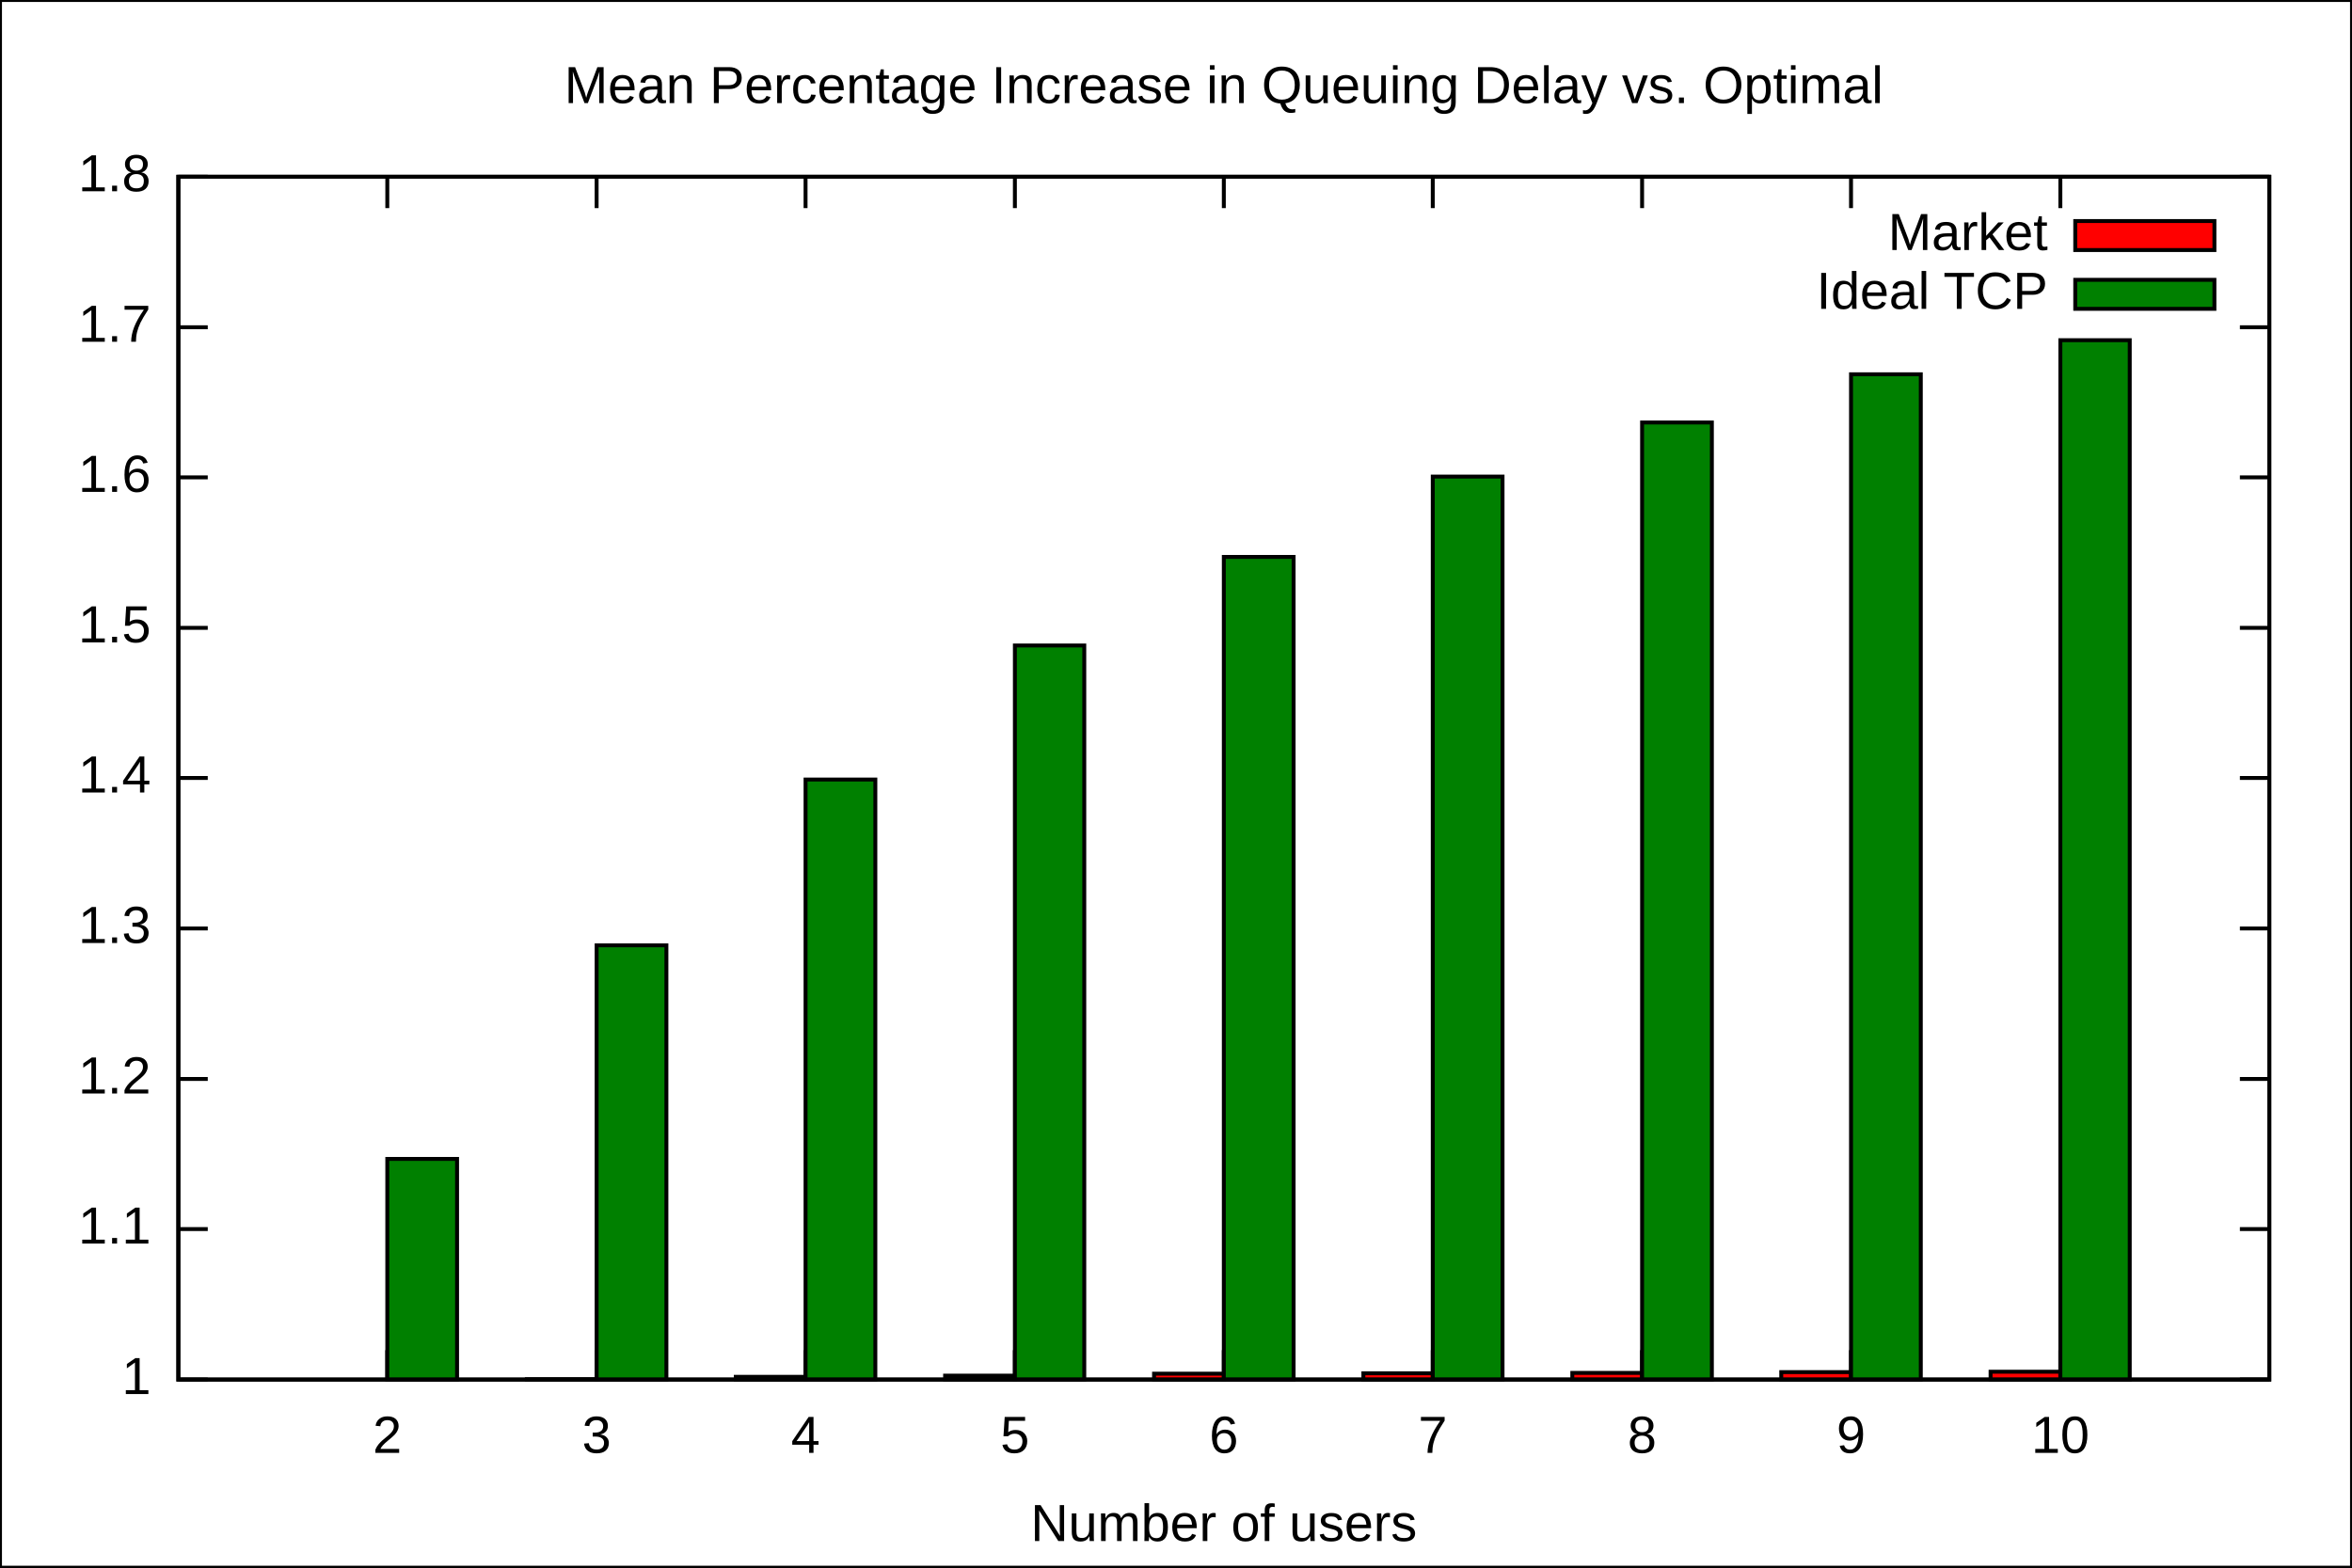
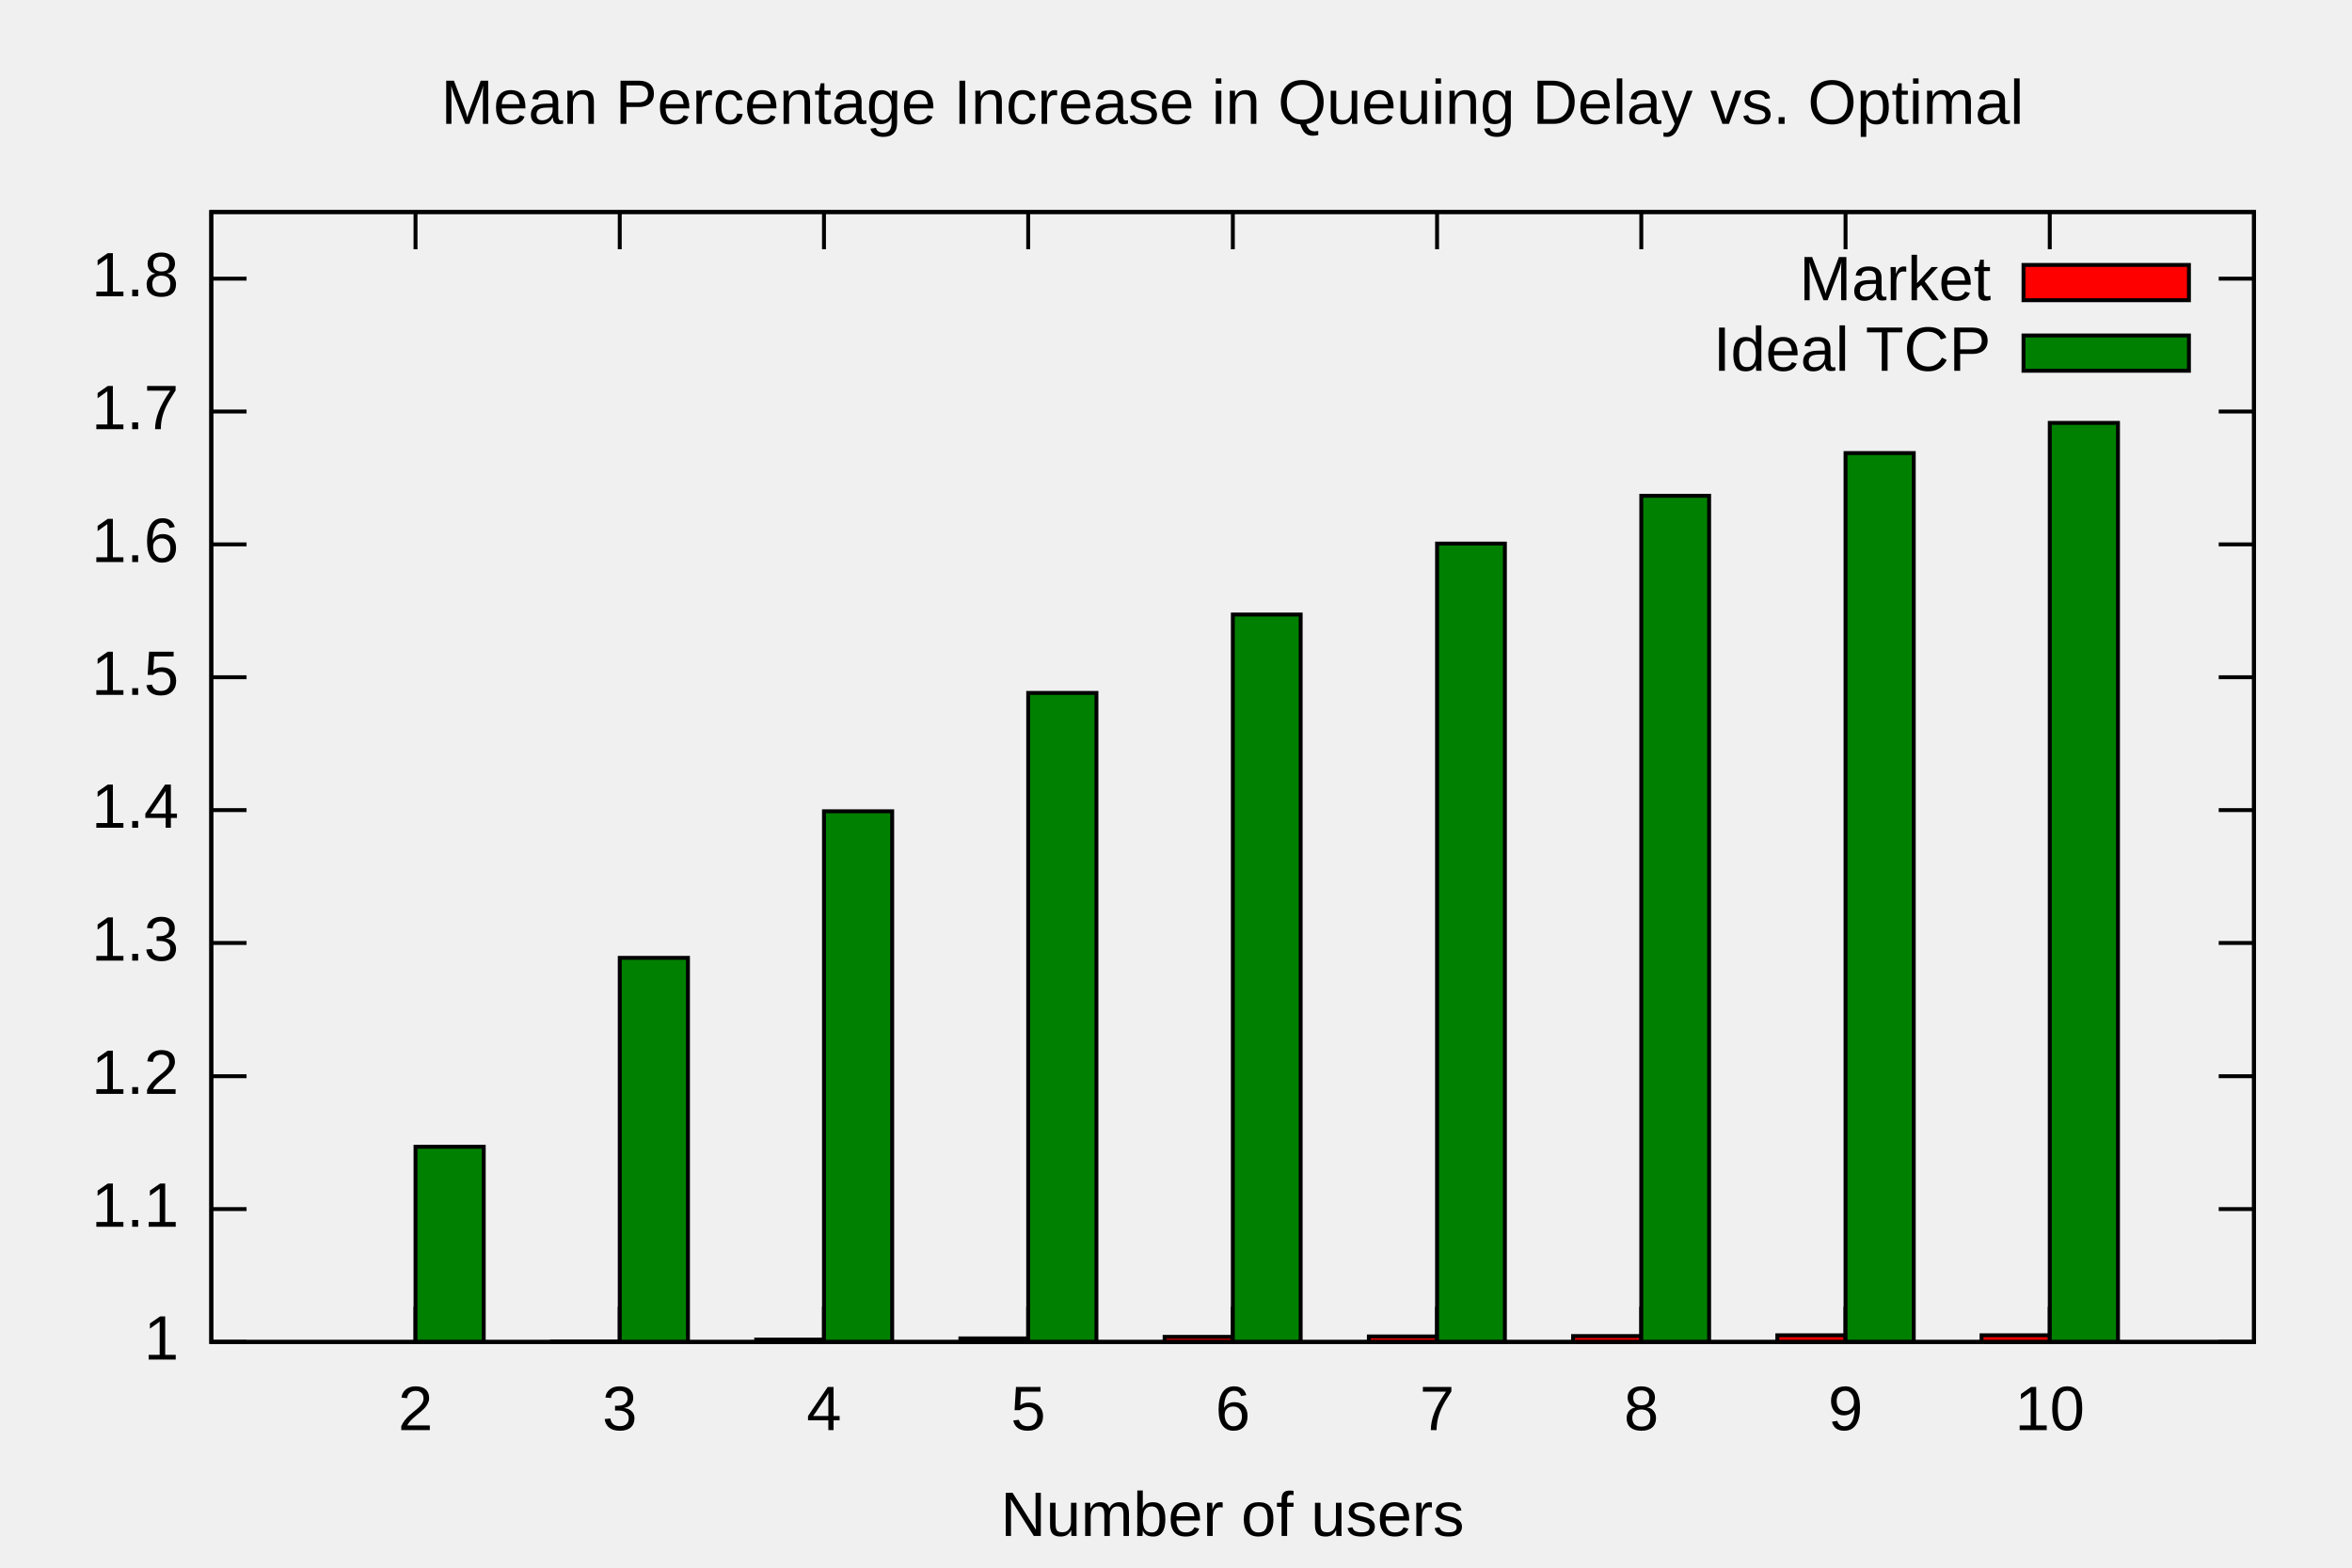
- <svg xmlns="http://www.w3.org/2000/svg" xmlns:xlink="http://www.w3.org/1999/xlink" viewBox="0 0 600 400">
-   <rect x="0" y="0" width="600" height="400" fill="#ffffff" stroke="black" stroke-width="1" />
+ <svg xmlns="http://www.w3.org/2000/svg" xmlns:xlink="http://www.w3.org/1999/xlink" width="600" height="400" viewBox="0 0 600 400">
  <g id="gnuplot_canvas">
+     <rect x="0" y="0" width="600" height="400" fill="none" />
    <defs>
      <circle id="gpDot" r="0.5" stroke-width="0.5" />
-       <path id="gpPt0" stroke-width="0.267" stroke="currentColor" d="M-1,0 h2 M0,-1 v2" />
-       <path id="gpPt1" stroke-width="0.267" stroke="currentColor" d="M-1,-1 L1,1 M1,-1 L-1,1" />
-       <path id="gpPt2" stroke-width="0.267" stroke="currentColor" d="M-1,0 L1,0 M0,-1 L0,1 M-1,-1 L1,1 M-1,1 L1,-1" />
-       <rect id="gpPt3" stroke-width="0.267" stroke="currentColor" x="-1" y="-1" width="2" height="2" />
-       <rect id="gpPt4" stroke-width="0.267" stroke="currentColor" fill="currentColor" x="-1" y="-1" width="2" height="2" />
-       <circle id="gpPt5" stroke-width="0.267" stroke="currentColor" cx="0" cy="0" r="1" />
+       <path id="gpPt0" stroke-width="0.222" stroke="currentColor" d="M-1,0 h2 M0,-1 v2" />
+       <path id="gpPt1" stroke-width="0.222" stroke="currentColor" d="M-1,-1 L1,1 M1,-1 L-1,1" />
+       <path id="gpPt2" stroke-width="0.222" stroke="currentColor" d="M-1,0 L1,0 M0,-1 L0,1 M-1,-1 L1,1 M-1,1 L1,-1" />
+       <rect id="gpPt3" stroke-width="0.222" stroke="currentColor" x="-1" y="-1" width="2" height="2" />
+       <rect id="gpPt4" stroke-width="0.222" stroke="currentColor" fill="currentColor" x="-1" y="-1" width="2" height="2" />
+       <circle id="gpPt5" stroke-width="0.222" stroke="currentColor" cx="0" cy="0" r="1" />
      <use xlink:href="#gpPt5" id="gpPt6" fill="currentColor" stroke="none" />
-       <path id="gpPt7" stroke-width="0.267" stroke="currentColor" d="M0,-1.33 L-1.33,0.67 L1.33,0.67 z" />
+       <path id="gpPt7" stroke-width="0.222" stroke="currentColor" d="M0,-1.33 L-1.33,0.67 L1.33,0.67 z" />
      <use xlink:href="#gpPt7" id="gpPt8" fill="currentColor" stroke="none" />
      <use xlink:href="#gpPt7" id="gpPt9" stroke="currentColor" transform="rotate(180)" />
      <use xlink:href="#gpPt9" id="gpPt10" fill="currentColor" stroke="none" />
      <use xlink:href="#gpPt3" id="gpPt11" stroke="currentColor" transform="rotate(45)" />
      <use xlink:href="#gpPt11" id="gpPt12" fill="currentColor" stroke="none" />
    </defs>
    <g style="fill:none; color:white; stroke:currentColor; stroke-width:1.00; stroke-linecap:butt; stroke-linejoin:miter">
</g>
    <g style="fill:none; color:black; stroke:currentColor; stroke-width:1.00; stroke-linecap:butt; stroke-linejoin:miter">
-       <path stroke="black" d="M45.5,352.0 L53.0,352.0 M578.9,352.0 L571.4,352.0  h0.01" />
-       <g transform="translate(38.5,355.7)" style="stroke:none; fill:black; font-family:arial; font-size:10.00pt; text-anchor:end">
-         <text>
-           <tspan> 1</tspan>
-         </text>
+       <path stroke="black" d="M53.9,342.4 L62.9,342.4 M575.0,342.4 L566.0,342.4  h0.01" />
+       <g transform="translate(45.6,346.9)" style="stroke:none; fill:black; font-family:arial; font-size:12.00pt; text-anchor:end">
+         <text> 1</text>
      </g>
-       <path stroke="black" d="M45.5,313.6 L53.0,313.6 M578.9,313.6 L571.4,313.6  h0.01" />
-       <g transform="translate(38.5,317.3)" style="stroke:none; fill:black; font-family:arial; font-size:10.00pt; text-anchor:end">
-         <text>
-           <tspan> 1.1</tspan>
-         </text>
+       <path stroke="black" d="M53.9,308.5 L62.9,308.5 M575.0,308.5 L566.0,308.5  h0.01" />
+       <g transform="translate(45.6,313.0)" style="stroke:none; fill:black; font-family:arial; font-size:12.00pt; text-anchor:end">
+         <text> 1.1</text>
      </g>
-       <path stroke="black" d="M45.5,275.3 L53.0,275.3 M578.9,275.3 L571.4,275.3  h0.01" />
-       <g transform="translate(38.5,279.0)" style="stroke:none; fill:black; font-family:arial; font-size:10.00pt; text-anchor:end">
-         <text>
-           <tspan> 1.2</tspan>
-         </text>
+       <path stroke="black" d="M53.9,274.6 L62.9,274.6 M575.0,274.6 L566.0,274.6  h0.01" />
+       <g transform="translate(45.6,279.1)" style="stroke:none; fill:black; font-family:arial; font-size:12.00pt; text-anchor:end">
+         <text> 1.2</text>
      </g>
-       <path stroke="black" d="M45.5,236.9 L53.0,236.9 M578.9,236.9 L571.4,236.9  h0.01" />
-       <g transform="translate(38.5,240.6)" style="stroke:none; fill:black; font-family:arial; font-size:10.00pt; text-anchor:end">
-         <text>
-           <tspan> 1.3</tspan>
-         </text>
+       <path stroke="black" d="M53.9,240.6 L62.9,240.6 M575.0,240.6 L566.0,240.6  h0.01" />
+       <g transform="translate(45.6,245.1)" style="stroke:none; fill:black; font-family:arial; font-size:12.00pt; text-anchor:end">
+         <text> 1.3</text>
      </g>
-       <path stroke="black" d="M45.5,198.5 L53.0,198.5 M578.9,198.5 L571.4,198.5  h0.01" />
-       <g transform="translate(38.5,202.2)" style="stroke:none; fill:black; font-family:arial; font-size:10.00pt; text-anchor:end">
-         <text>
-           <tspan> 1.4</tspan>
-         </text>
+       <path stroke="black" d="M53.9,206.7 L62.9,206.7 M575.0,206.7 L566.0,206.7  h0.01" />
+       <g transform="translate(45.6,211.2)" style="stroke:none; fill:black; font-family:arial; font-size:12.00pt; text-anchor:end">
+         <text> 1.4</text>
      </g>
-       <path stroke="black" d="M45.5,160.2 L53.0,160.2 M578.9,160.2 L571.4,160.2  h0.01" />
-       <g transform="translate(38.5,163.9)" style="stroke:none; fill:black; font-family:arial; font-size:10.00pt; text-anchor:end">
-         <text>
-           <tspan> 1.5</tspan>
-         </text>
+       <path stroke="black" d="M53.9,172.8 L62.9,172.8 M575.0,172.8 L566.0,172.8  h0.01" />
+       <g transform="translate(45.6,177.3)" style="stroke:none; fill:black; font-family:arial; font-size:12.00pt; text-anchor:end">
+         <text> 1.5</text>
      </g>
-       <path stroke="black" d="M45.5,121.8 L53.0,121.8 M578.9,121.8 L571.4,121.8  h0.01" />
-       <g transform="translate(38.5,125.5)" style="stroke:none; fill:black; font-family:arial; font-size:10.00pt; text-anchor:end">
-         <text>
-           <tspan> 1.6</tspan>
-         </text>
+       <path stroke="black" d="M53.9,138.9 L62.9,138.9 M575.0,138.9 L566.0,138.9  h0.01" />
+       <g transform="translate(45.6,143.4)" style="stroke:none; fill:black; font-family:arial; font-size:12.00pt; text-anchor:end">
+         <text> 1.6</text>
      </g>
-       <path stroke="black" d="M45.5,83.5 L53.0,83.5 M578.9,83.5 L571.4,83.5  h0.01" />
-       <g transform="translate(38.5,87.2)" style="stroke:none; fill:black; font-family:arial; font-size:10.00pt; text-anchor:end">
-         <text>
-           <tspan> 1.7</tspan>
-         </text>
+       <path stroke="black" d="M53.9,105.0 L62.9,105.0 M575.0,105.0 L566.0,105.0  h0.01" />
+       <g transform="translate(45.6,109.5)" style="stroke:none; fill:black; font-family:arial; font-size:12.00pt; text-anchor:end">
+         <text> 1.7</text>
      </g>
-       <path stroke="black" d="M45.5,45.1 L53.0,45.1 M578.9,45.1 L571.4,45.1  h0.01" />
-       <g transform="translate(38.5,48.8)" style="stroke:none; fill:black; font-family:arial; font-size:10.00pt; text-anchor:end">
-         <text>
-           <tspan> 1.8</tspan>
-         </text>
+       <path stroke="black" d="M53.9,71.1 L62.9,71.1 M575.0,71.1 L566.0,71.1  h0.01" />
+       <g transform="translate(45.6,75.6)" style="stroke:none; fill:black; font-family:arial; font-size:12.00pt; text-anchor:end">
+         <text> 1.8</text>
      </g>
-       <path stroke="black" d="M98.8,352.0 L98.8,344.5 M98.8,45.1 L98.8,52.6  h0.01" />
-       <g transform="translate(98.8,370.7)" style="stroke:none; fill:black; font-family:arial; font-size:10.00pt; text-anchor:middle">
-         <text>
-           <tspan>2</tspan>
-         </text>
+       <path stroke="black" d="M106.0,342.4 L106.0,333.4 M106.0,54.1 L106.0,63.1  h0.01" />
+       <g transform="translate(106.0,364.9)" style="stroke:none; fill:black; font-family:arial; font-size:12.00pt; text-anchor:middle">
+         <text>2</text>
      </g>
-       <path stroke="black" d="M152.2,352.0 L152.2,344.5 M152.2,45.1 L152.2,52.6  h0.01" />
-       <g transform="translate(152.2,370.7)" style="stroke:none; fill:black; font-family:arial; font-size:10.00pt; text-anchor:middle">
-         <text>
-           <tspan>3</tspan>
-         </text>
+       <path stroke="black" d="M158.1,342.4 L158.1,333.4 M158.1,54.1 L158.1,63.1  h0.01" />
+       <g transform="translate(158.1,364.9)" style="stroke:none; fill:black; font-family:arial; font-size:12.00pt; text-anchor:middle">
+         <text>3</text>
      </g>
-       <path stroke="black" d="M205.5,352.0 L205.5,344.5 M205.5,45.1 L205.5,52.6  h0.01" />
-       <g transform="translate(205.5,370.7)" style="stroke:none; fill:black; font-family:arial; font-size:10.00pt; text-anchor:middle">
-         <text>
-           <tspan>4</tspan>
-         </text>
+       <path stroke="black" d="M210.2,342.4 L210.2,333.4 M210.2,54.1 L210.2,63.1  h0.01" />
+       <g transform="translate(210.2,364.9)" style="stroke:none; fill:black; font-family:arial; font-size:12.00pt; text-anchor:middle">
+         <text>4</text>
      </g>
-       <path stroke="black" d="M258.9,352.0 L258.9,344.5 M258.9,45.1 L258.9,52.6  h0.01" />
-       <g transform="translate(258.9,370.7)" style="stroke:none; fill:black; font-family:arial; font-size:10.00pt; text-anchor:middle">
-         <text>
-           <tspan>5</tspan>
-         </text>
+       <path stroke="black" d="M262.3,342.4 L262.3,333.4 M262.3,54.1 L262.3,63.1  h0.01" />
+       <g transform="translate(262.3,364.9)" style="stroke:none; fill:black; font-family:arial; font-size:12.00pt; text-anchor:middle">
+         <text>5</text>
      </g>
-       <path stroke="black" d="M312.2,352.0 L312.2,344.5 M312.2,45.1 L312.2,52.6  h0.01" />
-       <g transform="translate(312.2,370.7)" style="stroke:none; fill:black; font-family:arial; font-size:10.00pt; text-anchor:middle">
-         <text>
-           <tspan>6</tspan>
-         </text>
+       <path stroke="black" d="M314.5,342.4 L314.5,333.4 M314.5,54.1 L314.5,63.1  h0.01" />
+       <g transform="translate(314.5,364.9)" style="stroke:none; fill:black; font-family:arial; font-size:12.00pt; text-anchor:middle">
+         <text>6</text>
      </g>
-       <path stroke="black" d="M365.5,352.0 L365.5,344.5 M365.5,45.1 L365.5,52.6  h0.01" />
-       <g transform="translate(365.5,370.7)" style="stroke:none; fill:black; font-family:arial; font-size:10.00pt; text-anchor:middle">
-         <text>
-           <tspan>7</tspan>
-         </text>
+       <path stroke="black" d="M366.6,342.4 L366.6,333.4 M366.6,54.1 L366.6,63.1  h0.01" />
+       <g transform="translate(366.6,364.9)" style="stroke:none; fill:black; font-family:arial; font-size:12.00pt; text-anchor:middle">
+         <text>7</text>
      </g>
-       <path stroke="black" d="M418.9,352.0 L418.9,344.5 M418.9,45.1 L418.9,52.6  h0.01" />
-       <g transform="translate(418.9,370.7)" style="stroke:none; fill:black; font-family:arial; font-size:10.00pt; text-anchor:middle">
-         <text>
-           <tspan>8</tspan>
-         </text>
+       <path stroke="black" d="M418.7,342.4 L418.7,333.4 M418.7,54.1 L418.7,63.1  h0.01" />
+       <g transform="translate(418.7,364.9)" style="stroke:none; fill:black; font-family:arial; font-size:12.00pt; text-anchor:middle">
+         <text>8</text>
      </g>
-       <path stroke="black" d="M472.2,352.0 L472.2,344.5 M472.2,45.1 L472.2,52.6  h0.01" />
-       <g transform="translate(472.2,370.7)" style="stroke:none; fill:black; font-family:arial; font-size:10.00pt; text-anchor:middle">
-         <text>
-           <tspan>9</tspan>
-         </text>
+       <path stroke="black" d="M470.8,342.4 L470.8,333.4 M470.8,54.1 L470.8,63.1  h0.01" />
+       <g transform="translate(470.8,364.9)" style="stroke:none; fill:black; font-family:arial; font-size:12.00pt; text-anchor:middle">
+         <text>9</text>
      </g>
-       <path stroke="black" d="M525.6,352.0 L525.6,344.5 M525.6,45.1 L525.6,52.6  h0.01" />
-       <g transform="translate(525.6,370.7)" style="stroke:none; fill:black; font-family:arial; font-size:10.00pt; text-anchor:middle">
-         <text>
-           <tspan>10</tspan>
-         </text>
+       <path stroke="black" d="M522.9,342.4 L522.9,333.4 M522.9,54.1 L522.9,63.1  h0.01" />
+       <g transform="translate(522.9,364.9)" style="stroke:none; fill:black; font-family:arial; font-size:12.00pt; text-anchor:middle">
+         <text>10</text>
      </g>
-       <path stroke="black" d="M45.5,45.1 L45.5,352.0 L578.9,352.0 L578.9,45.1 L45.5,45.1 Z  h0.01" />
-       <g transform="translate(312.2,393.2)" style="stroke:none; fill:black; font-family:arial; font-size:10.00pt; text-anchor:middle">
-         <text>
-           <tspan>Number of users</tspan>
-         </text>
+       <path stroke="black" d="M53.9,54.1 L53.9,342.4 L575.0,342.4 L575.0,54.1 L53.9,54.1 Z  h0.01" />
+       <g transform="translate(314.4,391.9)" style="stroke:none; fill:black; font-family:arial; font-size:12.00pt; text-anchor:middle">
+         <text>Number of users</text>
      </g>
-       <g transform="translate(312.2,26.3)" style="stroke:none; fill:black; font-family:arial; font-size:10.00pt; text-anchor:middle">
-         <text>
-           <tspan>Mean Percentage Increase in Queuing Delay vs. Optimal</tspan>
-         </text>
+       <g transform="translate(314.4,31.6)" style="stroke:none; fill:black; font-family:arial; font-size:12.00pt; text-anchor:middle">
+         <text>Mean Percentage Increase in Queuing Delay vs. Optimal</text>
      </g>
    </g>
    <g id="delay_ratio_plot_1">
      <g style="fill:none; color:red; stroke:currentColor; stroke-width:1.00; stroke-linecap:butt; stroke-linejoin:miter">
-         <g visibility="visible">
-           <g transform="translate(522.4,63.8)" style="stroke:none; fill:black; font-family:arial; font-size:10.00pt; text-anchor:end">
-             <text>
-               <tspan>Market</tspan>
-             </text>
-           </g>
-           <g style="stroke:none; shape-rendering:crispEdges">
-             <polygon fill="currentColor" points="529.4,63.8 564.9,63.8 564.9,56.3 529.4,56.3 " />
-           </g>
-           <path stroke="black" d="M529.4,63.8 L564.9,63.8 L564.9,56.4 L529.4,56.4 L529.4,63.8 Z  h0.01" />
+         <g transform="translate(507.9,76.6)" style="stroke:none; fill:black; font-family:arial; font-size:12.00pt; text-anchor:end">
+           <text>Market</text>
        </g>
        <g style="stroke:none; shape-rendering:crispEdges">
-           <polygon fill="currentColor" points="134.4,352.0 152.3,352.0 152.3,351.8 134.4,351.8 " />
+           <polygon fill="currentColor" points="516.2,76.6 558.4,76.6 558.4,67.6 516.2,67.6 " />
        </g>
-         <path stroke="black" d="M134.4,352.0 L134.4,351.9 L152.2,351.9 L152.2,352.0 L134.4,352.0 Z  h0.01" />
-       </g>
-       <g style="fill:none; color:red; stroke:currentColor; stroke-width:1.00; stroke-linecap:butt; stroke-linejoin:miter">
+         <path stroke="black" d="M516.2,76.6 L558.4,76.6 L558.4,67.6 L516.2,67.6 L516.2,76.6 Z  h0.01" />
        <g style="stroke:none; shape-rendering:crispEdges">
-           <polygon fill="currentColor" points="187.7,352.0 205.6,352.0 205.6,351.2 187.7,351.2 " />
+           <polygon fill="currentColor" points="140.8,342.4 158.2,342.4 158.2,342.2 140.8,342.2 " />
        </g>
-         <path stroke="black" d="M187.7,352.0 L187.7,351.3 L205.5,351.3 L205.5,352.0 L187.7,352.0 Z  h0.01" />
+         <path stroke="black" d="M140.8,342.4 L140.8,342.3 L158.1,342.3 L158.1,342.4 L140.8,342.4 Z  h0.01" />
        <g style="stroke:none; shape-rendering:crispEdges">
-           <polygon fill="currentColor" points="241.1,352.0 259.0,352.0 259.0,350.9 241.1,350.9 " />
+           <polygon fill="currentColor" points="192.9,342.4 210.3,342.4 210.3,341.7 192.9,341.7 " />
        </g>
-         <path stroke="black" d="M241.1,352.0 L241.1,351.0 L258.9,351.0 L258.9,352.0 L241.1,352.0 Z  h0.01" />
+         <path stroke="black" d="M192.9,342.4 L192.9,341.8 L210.2,341.8 L210.2,342.4 L192.9,342.4 Z  h0.01" />
        <g style="stroke:none; shape-rendering:crispEdges">
-           <polygon fill="currentColor" points="294.4,352.0 312.3,352.0 312.3,350.4 294.4,350.4 " />
+           <polygon fill="currentColor" points="245.0,342.4 262.4,342.4 262.4,341.4 245.0,341.4 " />
        </g>
-         <path stroke="black" d="M294.4,352.0 L294.4,350.5 L312.2,350.5 L312.2,352.0 L294.4,352.0 Z  h0.01" />
+         <path stroke="black" d="M245.0,342.4 L245.0,341.5 L262.3,341.5 L262.3,342.4 L245.0,342.4 Z  h0.01" />
        <g style="stroke:none; shape-rendering:crispEdges">
-           <polygon fill="currentColor" points="347.8,352.0 365.6,352.0 365.6,350.3 347.8,350.3 " />
+           <polygon fill="currentColor" points="297.1,342.4 314.6,342.4 314.6,341.0 297.1,341.0 " />
        </g>
-         <path stroke="black" d="M347.8,352.0 L347.8,350.4 L365.5,350.4 L365.5,352.0 L347.8,352.0 Z  h0.01" />
+         <path stroke="black" d="M297.1,342.4 L297.1,341.1 L314.5,341.1 L314.5,342.4 L297.1,342.4 Z  h0.01" />
        <g style="stroke:none; shape-rendering:crispEdges">
-           <polygon fill="currentColor" points="401.1,352.0 419.0,352.0 419.0,350.2 401.1,350.2 " />
+           <polygon fill="currentColor" points="349.2,342.4 366.7,342.4 366.7,340.9 349.2,340.9 " />
        </g>
-         <path stroke="black" d="M401.1,352.0 L401.1,350.3 L418.9,350.3 L418.9,352.0 L401.1,352.0 Z  h0.01" />
+         <path stroke="black" d="M349.2,342.4 L349.2,341.0 L366.6,341.0 L366.6,342.4 L349.2,342.4 Z  h0.01" />
        <g style="stroke:none; shape-rendering:crispEdges">
-           <polygon fill="currentColor" points="454.4,352.0 472.3,352.0 472.3,350.0 454.4,350.0 " />
+           <polygon fill="currentColor" points="401.3,342.4 418.8,342.4 418.8,340.8 401.3,340.8 " />
        </g>
-         <path stroke="black" d="M454.4,352.0 L454.4,350.1 L472.2,350.1 L472.2,352.0 L454.4,352.0 Z  h0.01" />
+         <path stroke="black" d="M401.3,342.4 L401.3,340.9 L418.7,340.9 L418.7,342.4 L401.3,342.4 Z  h0.01" />
        <g style="stroke:none; shape-rendering:crispEdges">
-           <polygon fill="currentColor" points="507.8,352.0 525.7,352.0 525.7,349.9 507.8,349.9 " />
+           <polygon fill="currentColor" points="453.4,342.4 470.9,342.4 470.9,340.6 453.4,340.6 " />
        </g>
-         <path stroke="black" d="M507.8,352.0 L507.8,350.0 L525.6,350.0 L525.6,352.0 L507.8,352.0 Z  h0.01" />
+         <path stroke="black" d="M453.4,342.4 L453.4,340.7 L470.8,340.7 L470.8,342.4 L453.4,342.4 Z  h0.01" />
+         <g style="stroke:none; shape-rendering:crispEdges">
+           <polygon fill="currentColor" points="505.5,342.4 523.0,342.4 523.0,340.6 505.5,340.6 " />
+         </g>
+         <path stroke="black" d="M505.5,342.4 L505.5,340.7 L522.9,340.7 L522.9,342.4 L505.5,342.4 Z  h0.01" />
      </g>
    </g>
    <g id="delay_ratio_plot_2">
      <g style="fill:none; color:green; stroke:currentColor; stroke-width:1.00; stroke-linecap:butt; stroke-linejoin:miter">
-         <g visibility="visible">
-           <g transform="translate(522.4,78.8)" style="stroke:none; fill:black; font-family:arial; font-size:10.00pt; text-anchor:end">
-             <text>
-               <tspan>Ideal TCP</tspan>
-             </text>
-           </g>
-           <g style="stroke:none; shape-rendering:crispEdges">
-             <polygon fill="currentColor" points="529.4,78.8 564.9,78.8 564.9,71.3 529.4,71.3 " />
-           </g>
-           <path stroke="black" d="M529.4,78.8 L564.9,78.8 L564.9,71.4 L529.4,71.4 L529.4,78.8 Z  h0.01" />
+         <g transform="translate(507.9,94.6)" style="stroke:none; fill:black; font-family:arial; font-size:12.00pt; text-anchor:end">
+           <text>Ideal TCP</text>
        </g>
        <g style="stroke:none; shape-rendering:crispEdges">
-           <polygon fill="currentColor" points="98.8,352.0 116.7,352.0 116.7,295.6 98.8,295.6 " />
+           <polygon fill="currentColor" points="516.2,94.6 558.4,94.6 558.4,85.6 516.2,85.6 " />
        </g>
-         <path stroke="black" d="M98.8,352.0 L98.8,295.7 L116.6,295.7 L116.6,352.0 L98.8,352.0 Z  h0.01" />
-       </g>
-       <g style="fill:none; color:green; stroke:currentColor; stroke-width:1.00; stroke-linecap:butt; stroke-linejoin:miter">
+         <path stroke="black" d="M516.2,94.6 L558.4,94.6 L558.4,85.6 L516.2,85.6 L516.2,94.6 Z  h0.01" />
        <g style="stroke:none; shape-rendering:crispEdges">
-           <polygon fill="currentColor" points="152.2,352.0 170.1,352.0 170.1,241.1 152.2,241.1 " />
+           <polygon fill="currentColor" points="106.0,342.4 123.5,342.4 123.5,292.5 106.0,292.5 " />
        </g>
-         <path stroke="black" d="M152.2,352.0 L152.2,241.2 L170.0,241.2 L170.0,352.0 L152.2,352.0 Z  h0.01" />
+         <path stroke="black" d="M106.0,342.4 L106.0,292.6 L123.4,292.6 L123.4,342.4 L106.0,342.4 Z  h0.01" />
        <g style="stroke:none; shape-rendering:crispEdges">
-           <polygon fill="currentColor" points="205.5,352.0 223.4,352.0 223.4,198.8 205.5,198.8 " />
+           <polygon fill="currentColor" points="158.1,342.4 175.6,342.4 175.6,244.3 158.1,244.3 " />
        </g>
-         <path stroke="black" d="M205.5,352.0 L205.5,198.9 L223.3,198.9 L223.3,352.0 L205.5,352.0 Z  h0.01" />
+         <path stroke="black" d="M158.1,342.4 L158.1,244.4 L175.5,244.4 L175.5,342.4 L158.1,342.4 Z  h0.01" />
        <g style="stroke:none; shape-rendering:crispEdges">
-           <polygon fill="currentColor" points="258.9,352.0 276.7,352.0 276.7,164.6 258.9,164.6 " />
+           <polygon fill="currentColor" points="210.2,342.4 227.7,342.4 227.7,206.9 210.2,206.9 " />
        </g>
-         <path stroke="black" d="M258.9,352.0 L258.9,164.7 L276.6,164.7 L276.6,352.0 L258.9,352.0 Z  h0.01" />
+         <path stroke="black" d="M210.2,342.4 L210.2,207.0 L227.6,207.0 L227.6,342.4 L210.2,342.4 Z  h0.01" />
        <g style="stroke:none; shape-rendering:crispEdges">
-           <polygon fill="currentColor" points="312.2,352.0 330.1,352.0 330.1,142.0 312.2,142.0 " />
+           <polygon fill="currentColor" points="262.3,342.4 279.8,342.4 279.8,176.7 262.3,176.7 " />
        </g>
-         <path stroke="black" d="M312.2,352.0 L312.2,142.1 L330.0,142.1 L330.0,352.0 L312.2,352.0 Z  h0.01" />
+         <path stroke="black" d="M262.3,342.4 L262.3,176.8 L279.7,176.8 L279.7,342.4 L262.3,342.4 Z  h0.01" />
        <g style="stroke:none; shape-rendering:crispEdges">
-           <polygon fill="currentColor" points="365.5,352.0 383.4,352.0 383.4,121.5 365.5,121.5 " />
+           <polygon fill="currentColor" points="314.5,342.4 331.9,342.4 331.9,156.7 314.5,156.7 " />
        </g>
-         <path stroke="black" d="M365.5,352.0 L365.5,121.6 L383.3,121.6 L383.3,352.0 L365.5,352.0 Z  h0.01" />
+         <path stroke="black" d="M314.5,342.4 L314.5,156.8 L331.8,156.8 L331.8,342.4 L314.5,342.4 Z  h0.01" />
        <g style="stroke:none; shape-rendering:crispEdges">
-           <polygon fill="currentColor" points="418.9,352.0 436.8,352.0 436.8,107.7 418.9,107.7 " />
+           <polygon fill="currentColor" points="366.6,342.4 384.0,342.4 384.0,138.6 366.6,138.6 " />
        </g>
-         <path stroke="black" d="M418.9,352.0 L418.9,107.8 L436.7,107.8 L436.7,352.0 L418.9,352.0 Z  h0.01" />
+         <path stroke="black" d="M366.6,342.4 L366.6,138.7 L383.9,138.7 L383.9,342.4 L366.6,342.4 Z  h0.01" />
        <g style="stroke:none; shape-rendering:crispEdges">
-           <polygon fill="currentColor" points="472.2,352.0 490.1,352.0 490.1,95.4 472.2,95.4 " />
+           <polygon fill="currentColor" points="418.7,342.4 436.1,342.4 436.1,126.4 418.7,126.4 " />
        </g>
-         <path stroke="black" d="M472.2,352.0 L472.2,95.5 L490.0,95.5 L490.0,352.0 L472.2,352.0 Z  h0.01" />
+         <path stroke="black" d="M418.7,342.4 L418.7,126.5 L436.0,126.5 L436.0,342.4 L418.7,342.4 Z  h0.01" />
        <g style="stroke:none; shape-rendering:crispEdges">
-           <polygon fill="currentColor" points="525.6,352.0 543.4,352.0 543.4,86.7 525.6,86.7 " />
+           <polygon fill="currentColor" points="470.8,342.4 488.3,342.4 488.3,115.5 470.8,115.5 " />
        </g>
-         <path stroke="black" d="M525.6,352.0 L525.6,86.8 L543.3,86.8 L543.3,352.0 L525.6,352.0 Z  h0.01" />
+         <path stroke="black" d="M470.8,342.4 L470.8,115.6 L488.2,115.6 L488.2,342.4 L470.8,342.4 Z  h0.01" />
+         <g style="stroke:none; shape-rendering:crispEdges">
+           <polygon fill="currentColor" points="522.9,342.4 540.4,342.4 540.4,107.8 522.9,107.8 " />
+         </g>
+         <path stroke="black" d="M522.9,342.4 L522.9,107.9 L540.3,107.9 L540.3,342.4 L522.9,342.4 Z  h0.01" />
      </g>
    </g>
    <g style="fill:none; color:black; stroke:currentColor; stroke-width:1.00; stroke-linecap:butt; stroke-linejoin:miter">
-       <path stroke="black" d="M45.5,45.1 L45.5,352.0 L578.9,352.0 L578.9,45.1 L45.5,45.1 Z  h0.01" />
+       <path stroke="black" d="M53.9,54.1 L53.9,342.4 L575.0,342.4 L575.0,54.1 L53.9,54.1 Z  h0.01" />
    </g>
  </g>
-   <text id="coord_text" text-anchor="start" pointer-events="none" font-size="12" font-family="Arial" visibility="hidden"> </text>
</svg>
